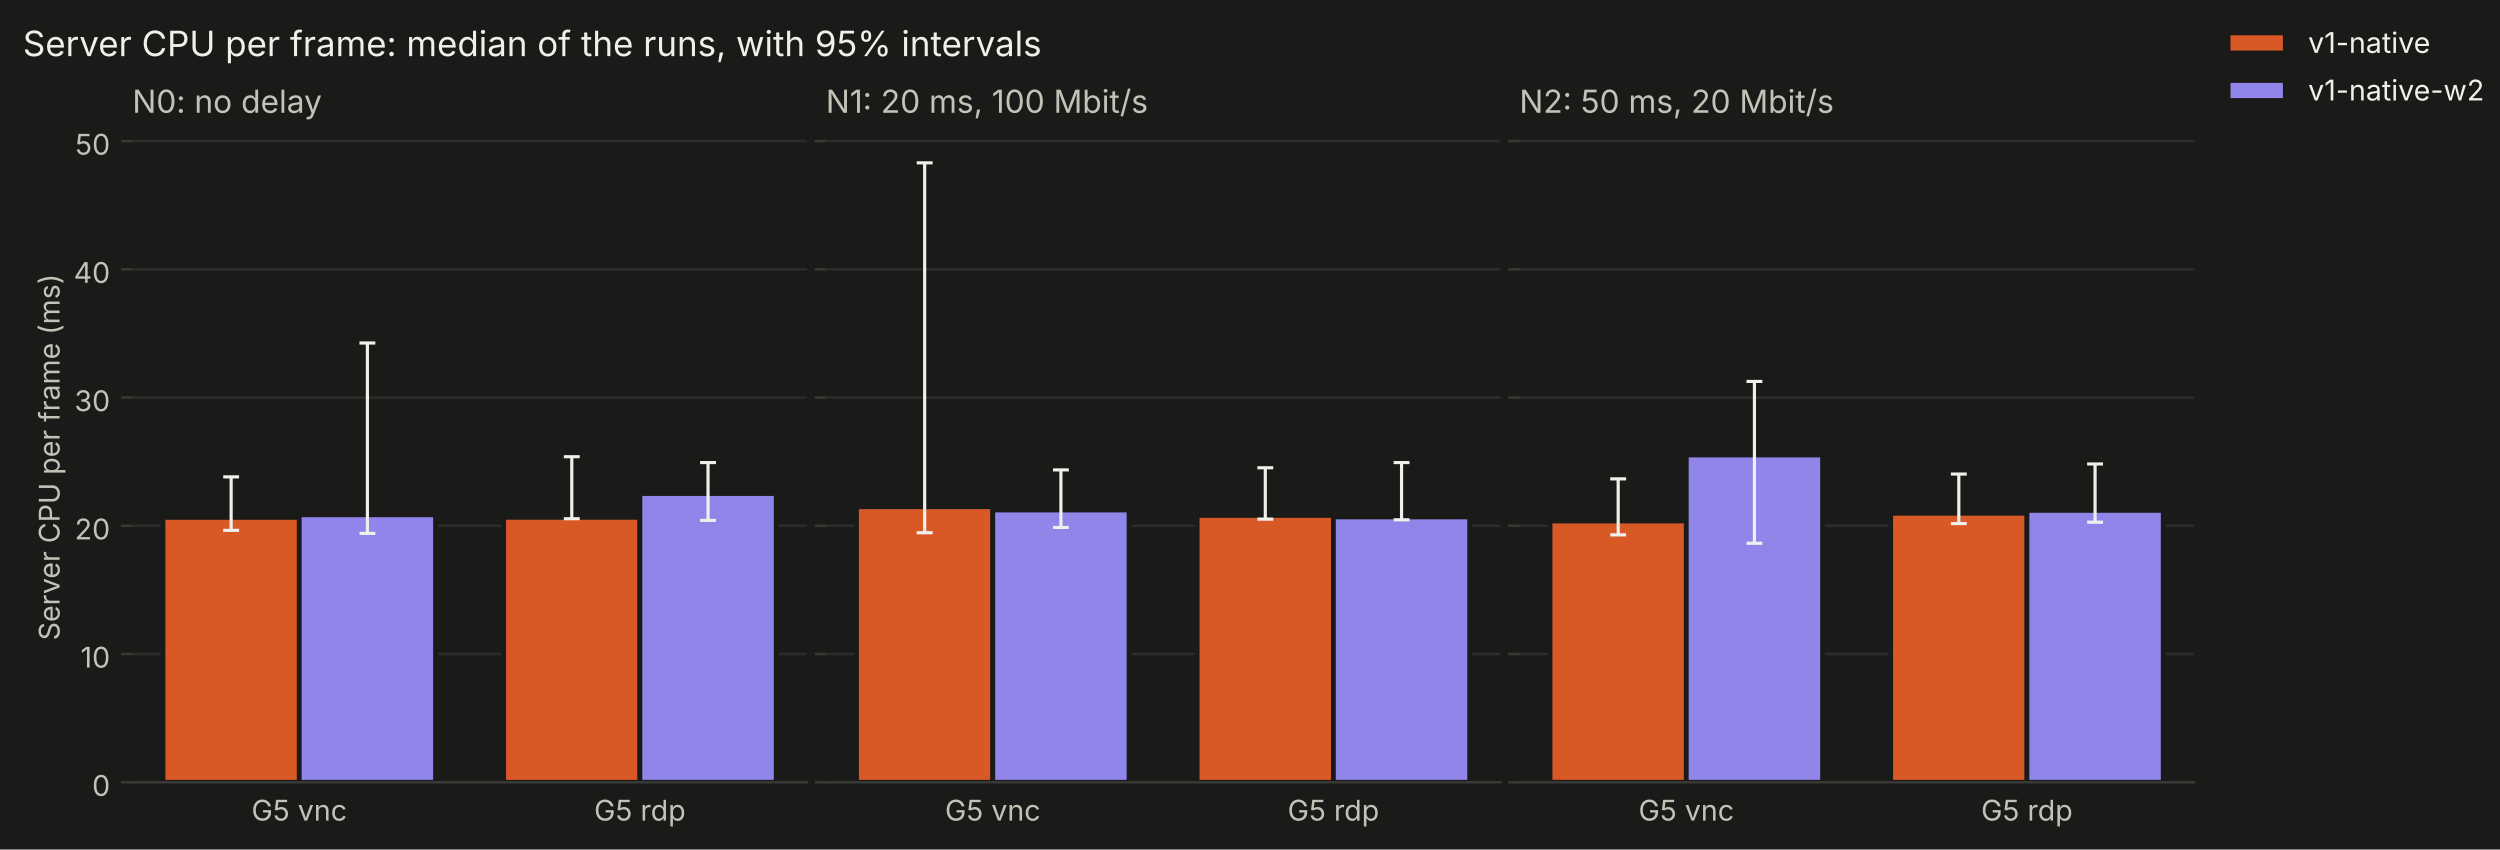
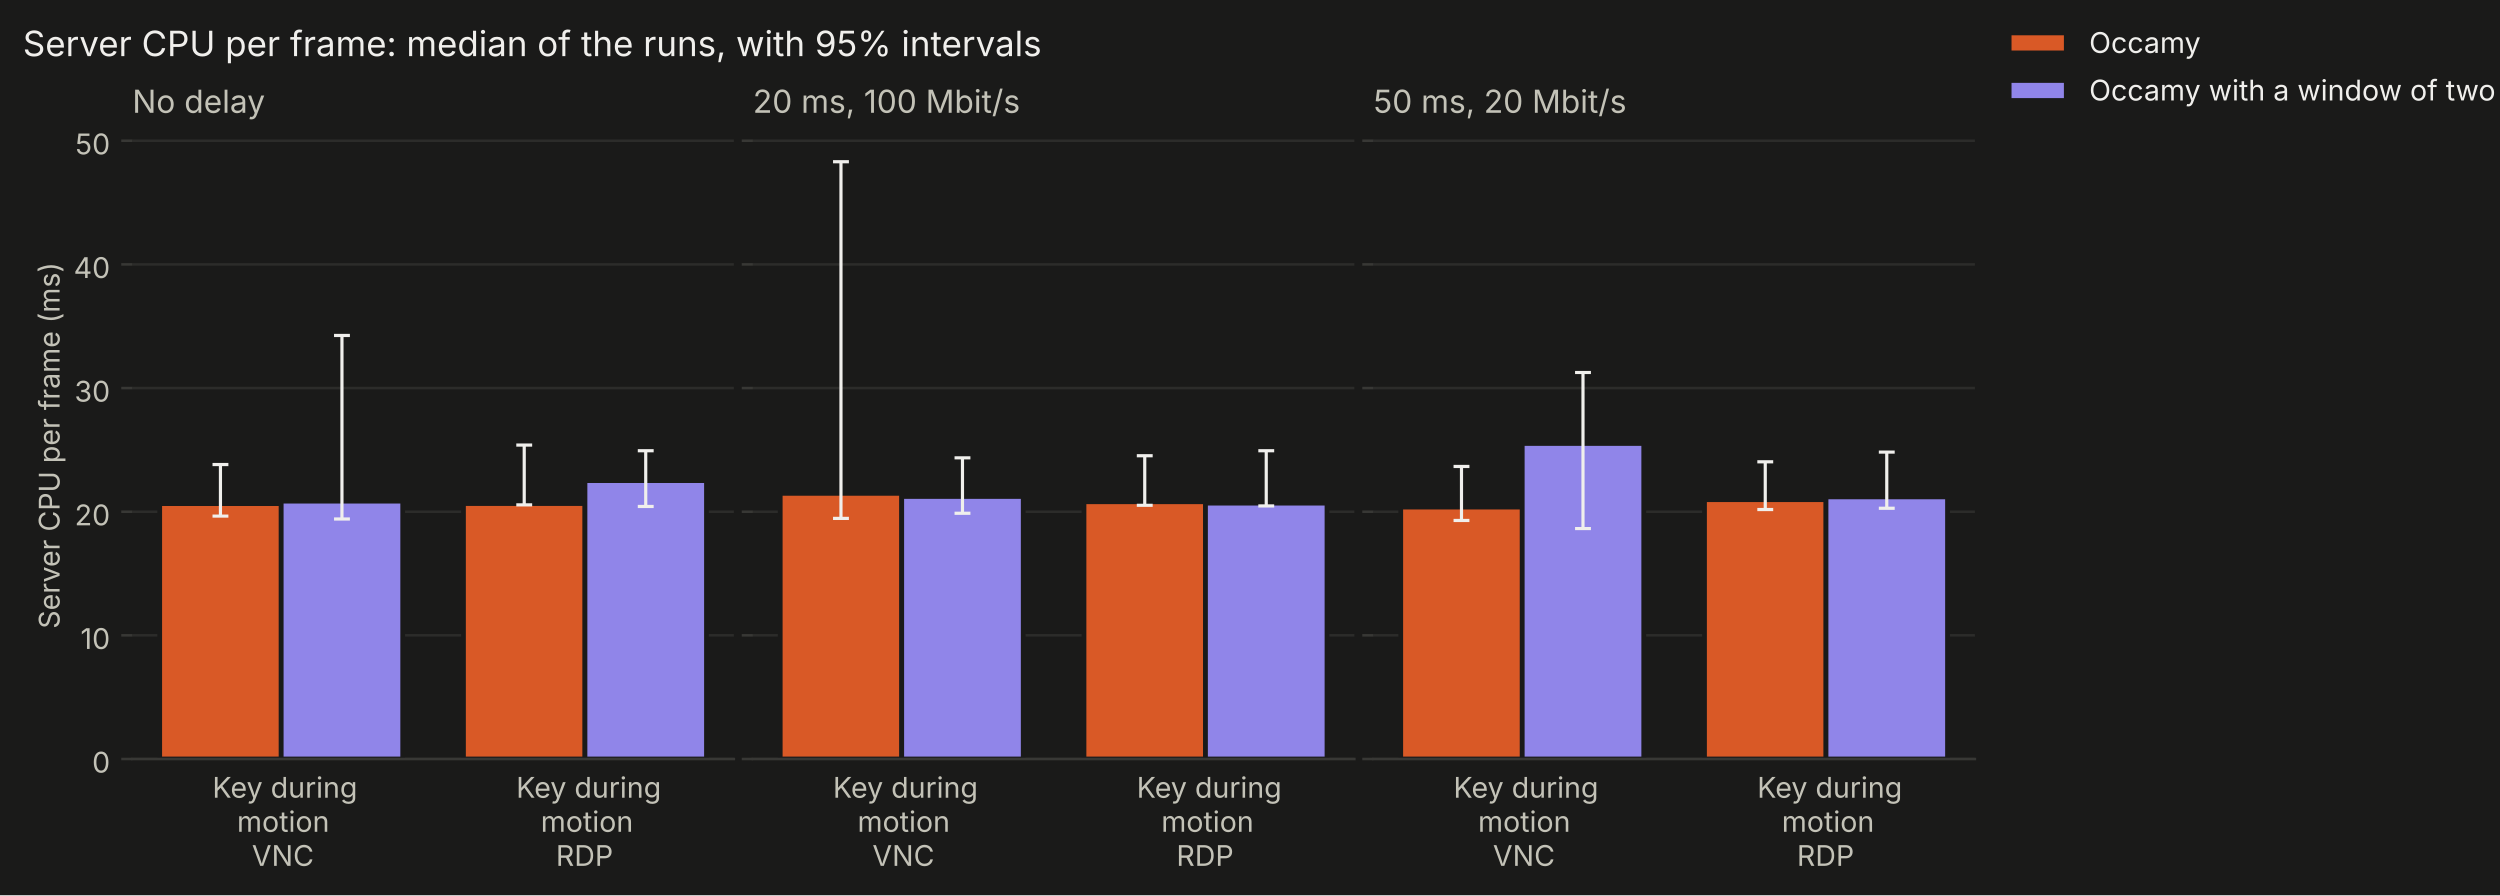
- <svg xmlns="http://www.w3.org/2000/svg" xmlns:xlink="http://www.w3.org/1999/xlink" width="787.5pt" height="267.6pt" viewBox="0 0 787.5 267.6" version="1.1">
+ <svg xmlns="http://www.w3.org/2000/svg" xmlns:xlink="http://www.w3.org/1999/xlink" width="787.5pt" height="282pt" viewBox="0 0 787.5 282" version="1.1">
  <defs>
    <style type="text/css">*{stroke-linejoin: round; stroke-linecap: butt}</style>
  </defs>
  <g id="figure_1">
    <g id="patch_1">
-       <path d="M 0 267.6  L 787.5 267.6  L 787.5 0  L 0 0  z " style="fill: #1a1a19" />
+       <path d="M 0 282  L 787.5 282  L 787.5 0  L 0 0  z " style="fill: #1a1a19" />
    </g>
    <g id="axes_1">
      <g id="patch_2">
-         <path d="M 41.692 246.415  L 254.149 246.415  L 254.149 41.535  L 41.692 41.535  z " style="fill: #1a1a19" />
+         <path d="M 41.692 239.089  L 231.155 239.089  L 231.155 41.535  L 41.692 41.535  z " style="fill: #1a1a19" />
      </g>
      <g id="matplotlib.axis_1">
        <g id="xtick_1">
          <g id="line2d_1" />
          <g id="text_1">
-             <text style="font-size: 9px; font-family: 'Inter', 'Helvetica Neue', 'Arial', 'DejaVu Sans', sans-serif; text-anchor: middle; fill: #c3c2b7" x="94.27" y="258.483" transform="rotate(-0 94.26987 258.4825)">G5 vnc</text>
+             <text style="font-size: 9px; font-family: 'Inter', 'Helvetica Neue', 'Arial', 'DejaVu Sans', sans-serif; fill: #c3c2b7" transform="translate(66.90759 251.2825)">Key during</text>
+             <text style="font-size: 9px; font-family: 'Inter', 'Helvetica Neue', 'Arial', 'DejaVu Sans', sans-serif; fill: #c3c2b7" transform="translate(74.65603 262.0195)">motion</text>
+             <text style="font-size: 9px; font-family: 'Inter', 'Helvetica Neue', 'Arial', 'DejaVu Sans', sans-serif; fill: #c3c2b7" transform="translate(79.33181 272.7565)">VNC</text>
          </g>
        </g>
        <g id="xtick_2">
          <g id="line2d_2" />
          <g id="text_2">
-             <text style="font-size: 9px; font-family: 'Inter', 'Helvetica Neue', 'Arial', 'DejaVu Sans', sans-serif; text-anchor: middle; fill: #c3c2b7" x="201.571" y="258.483" transform="rotate(-0 201.5714 258.4825)">G5 rdp</text>
+             <text style="font-size: 9px; font-family: 'Inter', 'Helvetica Neue', 'Arial', 'DejaVu Sans', sans-serif; fill: #c3c2b7" transform="translate(162.5957 251.2825)">Key during</text>
+             <text style="font-size: 9px; font-family: 'Inter', 'Helvetica Neue', 'Arial', 'DejaVu Sans', sans-serif; fill: #c3c2b7" transform="translate(170.3442 262.0195)">motion</text>
+             <text style="font-size: 9px; font-family: 'Inter', 'Helvetica Neue', 'Arial', 'DejaVu Sans', sans-serif; fill: #c3c2b7" transform="translate(175.1008 272.7565)">RDP</text>
          </g>
        </g>
      </g>
      <g id="matplotlib.axis_2">
        <g id="ytick_1">
          <g id="line2d_3">
-             <path d="M 41.692 246.415  L 254.149 246.415  " clip-path="url(#pea16a88942)" style="fill: none; stroke: #2c2c2a; stroke-width: 0.8; stroke-linecap: square" />
+             <path d="M 41.692 239.089  L 231.155 239.089  " clip-path="url(#p3a607dc92c)" style="fill: none; stroke: #2c2c2a; stroke-width: 0.8; stroke-linecap: square" />
          </g>
          <g id="line2d_4">
            <defs>
              <path id="mb82513c210" d="M 0 0  L -3.5 0  " style="stroke: #383835; stroke-width: 0.8" />
            </defs>
            <g>
-               <use xlink:href="#mb82513c210" x="41.692" y="246.415" style="fill: #383835; stroke: #383835; stroke-width: 0.8" />
+               <use xlink:href="#mb82513c210" x="41.692" y="239.089" style="fill: #383835; stroke: #383835; stroke-width: 0.8" />
            </g>
          </g>
          <g id="text_3">
-             <text style="font-size: 9px; font-family: 'Inter', 'Helvetica Neue', 'Arial', 'DejaVu Sans', sans-serif; text-anchor: end; fill: #c3c2b7" x="34.692" y="250.699" transform="rotate(-0 34.69212 250.6985)">0</text>
+             <text style="font-size: 9px; font-family: 'Inter', 'Helvetica Neue', 'Arial', 'DejaVu Sans', sans-serif; text-anchor: end; fill: #c3c2b7" x="34.692" y="243.373" transform="rotate(-0 34.69212 243.3725)">0</text>
          </g>
        </g>
        <g id="ytick_2">
          <g id="line2d_5">
-             <path d="M 41.692 206.019  L 254.149 206.019  " clip-path="url(#pea16a88942)" style="fill: none; stroke: #2c2c2a; stroke-width: 0.8; stroke-linecap: square" />
+             <path d="M 41.692 200.138  L 231.155 200.138  " clip-path="url(#p3a607dc92c)" style="fill: none; stroke: #2c2c2a; stroke-width: 0.8; stroke-linecap: square" />
          </g>
          <g id="line2d_6">
            <g>
-               <use xlink:href="#mb82513c210" x="41.692" y="206.019" style="fill: #383835; stroke: #383835; stroke-width: 0.8" />
+               <use xlink:href="#mb82513c210" x="41.692" y="200.138" style="fill: #383835; stroke: #383835; stroke-width: 0.8" />
            </g>
          </g>
          <g id="text_4">
-             <text style="font-size: 9px; font-family: 'Inter', 'Helvetica Neue', 'Arial', 'DejaVu Sans', sans-serif; text-anchor: end; fill: #c3c2b7" x="34.692" y="210.303" transform="rotate(-0 34.69212 210.3035)">10</text>
+             <text style="font-size: 9px; font-family: 'Inter', 'Helvetica Neue', 'Arial', 'DejaVu Sans', sans-serif; text-anchor: end; fill: #c3c2b7" x="34.692" y="204.422" transform="rotate(-0 34.69212 204.4219)">10</text>
          </g>
        </g>
        <g id="ytick_3">
          <g id="line2d_7">
-             <path d="M 41.692 165.624  L 254.149 165.624  " clip-path="url(#pea16a88942)" style="fill: none; stroke: #2c2c2a; stroke-width: 0.8; stroke-linecap: square" />
+             <path d="M 41.692 161.187  L 231.155 161.187  " clip-path="url(#p3a607dc92c)" style="fill: none; stroke: #2c2c2a; stroke-width: 0.8; stroke-linecap: square" />
          </g>
          <g id="line2d_8">
            <g>
-               <use xlink:href="#mb82513c210" x="41.692" y="165.624" style="fill: #383835; stroke: #383835; stroke-width: 0.8" />
+               <use xlink:href="#mb82513c210" x="41.692" y="161.187" style="fill: #383835; stroke: #383835; stroke-width: 0.8" />
            </g>
          </g>
          <g id="text_5">
-             <text style="font-size: 9px; font-family: 'Inter', 'Helvetica Neue', 'Arial', 'DejaVu Sans', sans-serif; text-anchor: end; fill: #c3c2b7" x="34.692" y="169.908" transform="rotate(-0 34.69212 169.9084)">20</text>
+             <text style="font-size: 9px; font-family: 'Inter', 'Helvetica Neue', 'Arial', 'DejaVu Sans', sans-serif; text-anchor: end; fill: #c3c2b7" x="34.692" y="165.471" transform="rotate(-0 34.69212 165.4713)">20</text>
          </g>
        </g>
        <g id="ytick_4">
          <g id="line2d_9">
-             <path d="M 41.692 125.229  L 254.149 125.229  " clip-path="url(#pea16a88942)" style="fill: none; stroke: #2c2c2a; stroke-width: 0.8; stroke-linecap: square" />
+             <path d="M 41.692 122.237  L 231.155 122.237  " clip-path="url(#p3a607dc92c)" style="fill: none; stroke: #2c2c2a; stroke-width: 0.8; stroke-linecap: square" />
          </g>
          <g id="line2d_10">
            <g>
-               <use xlink:href="#mb82513c210" x="41.692" y="125.229" style="fill: #383835; stroke: #383835; stroke-width: 0.8" />
+               <use xlink:href="#mb82513c210" x="41.692" y="122.237" style="fill: #383835; stroke: #383835; stroke-width: 0.8" />
            </g>
          </g>
          <g id="text_6">
-             <text style="font-size: 9px; font-family: 'Inter', 'Helvetica Neue', 'Arial', 'DejaVu Sans', sans-serif; text-anchor: end; fill: #c3c2b7" x="34.692" y="129.513" transform="rotate(-0 34.69212 129.5133)">30</text>
+             <text style="font-size: 9px; font-family: 'Inter', 'Helvetica Neue', 'Arial', 'DejaVu Sans', sans-serif; text-anchor: end; fill: #c3c2b7" x="34.692" y="126.521" transform="rotate(-0 34.69212 126.5206)">30</text>
          </g>
        </g>
        <g id="ytick_5">
          <g id="line2d_11">
-             <path d="M 41.692 84.834  L 254.149 84.834  " clip-path="url(#pea16a88942)" style="fill: none; stroke: #2c2c2a; stroke-width: 0.8; stroke-linecap: square" />
+             <path d="M 41.692 83.286  L 231.155 83.286  " clip-path="url(#p3a607dc92c)" style="fill: none; stroke: #2c2c2a; stroke-width: 0.8; stroke-linecap: square" />
          </g>
          <g id="line2d_12">
            <g>
-               <use xlink:href="#mb82513c210" x="41.692" y="84.834" style="fill: #383835; stroke: #383835; stroke-width: 0.8" />
+               <use xlink:href="#mb82513c210" x="41.692" y="83.286" style="fill: #383835; stroke: #383835; stroke-width: 0.8" />
            </g>
          </g>
          <g id="text_7">
-             <text style="font-size: 9px; font-family: 'Inter', 'Helvetica Neue', 'Arial', 'DejaVu Sans', sans-serif; text-anchor: end; fill: #c3c2b7" x="34.692" y="89.118" transform="rotate(-0 34.69212 89.11826)">40</text>
+             <text style="font-size: 9px; font-family: 'Inter', 'Helvetica Neue', 'Arial', 'DejaVu Sans', sans-serif; text-anchor: end; fill: #c3c2b7" x="34.692" y="87.57" transform="rotate(-0 34.69212 87.57)">40</text>
          </g>
        </g>
        <g id="ytick_6">
          <g id="line2d_13">
-             <path d="M 41.692 44.439  L 254.149 44.439  " clip-path="url(#pea16a88942)" style="fill: none; stroke: #2c2c2a; stroke-width: 0.8; stroke-linecap: square" />
+             <path d="M 41.692 44.335  L 231.155 44.335  " clip-path="url(#p3a607dc92c)" style="fill: none; stroke: #2c2c2a; stroke-width: 0.8; stroke-linecap: square" />
          </g>
          <g id="line2d_14">
            <g>
-               <use xlink:href="#mb82513c210" x="41.692" y="44.439" style="fill: #383835; stroke: #383835; stroke-width: 0.8" />
+               <use xlink:href="#mb82513c210" x="41.692" y="44.335" style="fill: #383835; stroke: #383835; stroke-width: 0.8" />
            </g>
          </g>
          <g id="text_8">
-             <text style="font-size: 9px; font-family: 'Inter', 'Helvetica Neue', 'Arial', 'DejaVu Sans', sans-serif; text-anchor: end; fill: #c3c2b7" x="34.692" y="48.723" transform="rotate(-0 34.69212 48.7232)">50</text>
+             <text style="font-size: 9px; font-family: 'Inter', 'Helvetica Neue', 'Arial', 'DejaVu Sans', sans-serif; text-anchor: end; fill: #c3c2b7" x="34.692" y="48.619" transform="rotate(-0 34.69212 48.61937)">50</text>
          </g>
        </g>
        <g id="text_9">
-           <text style="font-size: 9px; font-family: 'Inter', 'Helvetica Neue', 'Arial', 'DejaVu Sans', sans-serif; text-anchor: middle; fill: #c3c2b7" x="18.768" y="143.975" transform="rotate(-90 18.76824 143.975)">Server CPU per frame (ms)</text>
+           <text style="font-size: 9px; font-family: 'Inter', 'Helvetica Neue', 'Arial', 'DejaVu Sans', sans-serif; text-anchor: middle; fill: #c3c2b7" x="18.768" y="140.312" transform="rotate(-90 18.76824 140.312)">Server CPU per frame (ms)</text>
        </g>
      </g>
      <g id="patch_3">
-         <path d="M 51.349 246.415  L 94.27 246.415  L 94.27 162.992  L 51.349 162.992  z " clip-path="url(#pea16a88942)" style="fill: #d95926; stroke: #1a1a19; stroke-width: 1.5; stroke-linejoin: miter" />
+         <path d="M 50.304 239.089  L 88.579 239.089  L 88.579 158.649  L 50.304 158.649  z " clip-path="url(#p3a607dc92c)" style="fill: #d95926; stroke: #1a1a19; stroke-width: 1.5; stroke-linejoin: miter" />
      </g>
      <g id="patch_4">
-         <path d="M 158.651 246.415  L 201.571 246.415  L 201.571 162.961  L 158.651 162.961  z " clip-path="url(#pea16a88942)" style="fill: #d95926; stroke: #1a1a19; stroke-width: 1.5; stroke-linejoin: miter" />
+         <path d="M 145.992 239.089  L 184.267 239.089  L 184.267 158.619  L 145.992 158.619  z " clip-path="url(#p3a607dc92c)" style="fill: #d95926; stroke: #1a1a19; stroke-width: 1.5; stroke-linejoin: miter" />
      </g>
      <g id="patch_5">
-         <path d="M 94.27 246.415  L 137.19 246.415  L 137.19 162.17  L 94.27 162.17  z " clip-path="url(#pea16a88942)" style="fill: #9085e9; stroke: #1a1a19; stroke-width: 1.5; stroke-linejoin: miter" />
+         <path d="M 88.579 239.089  L 126.855 239.089  L 126.855 157.857  L 88.579 157.857  z " clip-path="url(#p3a607dc92c)" style="fill: #9085e9; stroke: #1a1a19; stroke-width: 1.5; stroke-linejoin: miter" />
      </g>
      <g id="patch_6">
-         <path d="M 201.571 246.415  L 244.492 246.415  L 244.492 155.463  L 201.571 155.463  z " clip-path="url(#pea16a88942)" style="fill: #9085e9; stroke: #1a1a19; stroke-width: 1.5; stroke-linejoin: miter" />
+         <path d="M 184.267 239.089  L 222.543 239.089  L 222.543 151.39  L 184.267 151.39  z " clip-path="url(#p3a607dc92c)" style="fill: #9085e9; stroke: #1a1a19; stroke-width: 1.5; stroke-linejoin: miter" />
      </g>
      <g id="LineCollection_1">
-         <path d="M 72.81 167.064  L 72.81 150.211  " clip-path="url(#pea16a88942)" style="fill: none; stroke: #f0efec" />
-         <path d="M 180.111 163.389  L 180.111 143.859  " clip-path="url(#pea16a88942)" style="fill: none; stroke: #f0efec" />
+         <path d="M 69.442 162.575  L 69.442 146.325  " clip-path="url(#p3a607dc92c)" style="fill: none; stroke: #f0efec" />
+         <path d="M 165.13 159.032  L 165.13 140.2  " clip-path="url(#p3a607dc92c)" style="fill: none; stroke: #f0efec" />
      </g>
      <g id="line2d_15">
        <defs>
          <path id="mac22d4be6f" d="M 2.5 0  L -2.5 -0  " style="stroke: #f0efec" />
        </defs>
-         <g clip-path="url(#pea16a88942)">
-           <use xlink:href="#mac22d4be6f" x="72.81" y="167.064" style="fill: #1f77b4; stroke: #f0efec" />
-           <use xlink:href="#mac22d4be6f" x="180.111" y="163.389" style="fill: #1f77b4; stroke: #f0efec" />
+         <g clip-path="url(#p3a607dc92c)">
+           <use xlink:href="#mac22d4be6f" x="69.442" y="162.575" style="fill: #1f77b4; stroke: #f0efec" />
+           <use xlink:href="#mac22d4be6f" x="165.13" y="159.032" style="fill: #1f77b4; stroke: #f0efec" />
        </g>
      </g>
      <g id="line2d_16">
-         <g clip-path="url(#pea16a88942)">
-           <use xlink:href="#mac22d4be6f" x="72.81" y="150.211" style="fill: #1f77b4; stroke: #f0efec" />
-           <use xlink:href="#mac22d4be6f" x="180.111" y="143.859" style="fill: #1f77b4; stroke: #f0efec" />
+         <g clip-path="url(#p3a607dc92c)">
+           <use xlink:href="#mac22d4be6f" x="69.442" y="146.325" style="fill: #1f77b4; stroke: #f0efec" />
+           <use xlink:href="#mac22d4be6f" x="165.13" y="140.2" style="fill: #1f77b4; stroke: #f0efec" />
        </g>
      </g>
      <g id="LineCollection_2">
-         <path d="M 115.73 168.01  L 115.73 108.047  " clip-path="url(#pea16a88942)" style="fill: none; stroke: #f0efec" />
-         <path d="M 223.032 163.913  L 223.032 145.708  " clip-path="url(#pea16a88942)" style="fill: none; stroke: #f0efec" />
+         <path d="M 107.717 163.487  L 107.717 105.668  " clip-path="url(#p3a607dc92c)" style="fill: none; stroke: #f0efec" />
+         <path d="M 203.405 159.537  L 203.405 141.983  " clip-path="url(#p3a607dc92c)" style="fill: none; stroke: #f0efec" />
      </g>
      <g id="line2d_17">
-         <g clip-path="url(#pea16a88942)">
-           <use xlink:href="#mac22d4be6f" x="115.73" y="168.01" style="fill: #1f77b4; stroke: #f0efec" />
-           <use xlink:href="#mac22d4be6f" x="223.032" y="163.913" style="fill: #1f77b4; stroke: #f0efec" />
+         <g clip-path="url(#p3a607dc92c)">
+           <use xlink:href="#mac22d4be6f" x="107.717" y="163.487" style="fill: #1f77b4; stroke: #f0efec" />
+           <use xlink:href="#mac22d4be6f" x="203.405" y="159.537" style="fill: #1f77b4; stroke: #f0efec" />
        </g>
      </g>
      <g id="line2d_18">
-         <g clip-path="url(#pea16a88942)">
-           <use xlink:href="#mac22d4be6f" x="115.73" y="108.047" style="fill: #1f77b4; stroke: #f0efec" />
-           <use xlink:href="#mac22d4be6f" x="223.032" y="145.708" style="fill: #1f77b4; stroke: #f0efec" />
+         <g clip-path="url(#p3a607dc92c)">
+           <use xlink:href="#mac22d4be6f" x="107.717" y="105.668" style="fill: #1f77b4; stroke: #f0efec" />
+           <use xlink:href="#mac22d4be6f" x="203.405" y="141.983" style="fill: #1f77b4; stroke: #f0efec" />
        </g>
      </g>
      <g id="patch_7">
-         <path d="M 41.692 246.415  L 254.149 246.415  " style="fill: none; stroke: #383835; stroke-width: 0.8; stroke-linejoin: miter; stroke-linecap: square" />
+         <path d="M 41.692 239.089  L 231.155 239.089  " style="fill: none; stroke: #383835; stroke-width: 0.8; stroke-linejoin: miter; stroke-linecap: square" />
      </g>
      <g id="text_10">
-         <text style="font-size: 10px; font-family: 'Inter', 'Helvetica Neue', 'Arial', 'DejaVu Sans', sans-serif; text-anchor: start; fill: #c3c2b7" x="41.692" y="35.535" transform="rotate(-0 41.69212 35.53548)">N0: no delay</text>
+         <text style="font-size: 10px; font-family: 'Inter', 'Helvetica Neue', 'Arial', 'DejaVu Sans', sans-serif; text-anchor: start; fill: #c3c2b7" x="41.692" y="35.535" transform="rotate(-0 41.69212 35.53548)">No delay</text>
      </g>
    </g>
    <g id="axes_2">
      <g id="patch_8">
-         <path d="M 260.15 246.415  L 472.607 246.415  L 472.607 41.535  L 260.15 41.535  z " style="fill: #1a1a19" />
+         <path d="M 237.155 239.089  L 426.618 239.089  L 426.618 41.535  L 237.155 41.535  z " style="fill: #1a1a19" />
      </g>
      <g id="matplotlib.axis_3">
        <g id="xtick_3">
          <g id="line2d_19" />
          <g id="text_11">
-             <text style="font-size: 9px; font-family: 'Inter', 'Helvetica Neue', 'Arial', 'DejaVu Sans', sans-serif; text-anchor: middle; fill: #c3c2b7" x="312.727" y="258.483" transform="rotate(-0 312.7274 258.4825)">G5 vnc</text>
+             <text style="font-size: 9px; font-family: 'Inter', 'Helvetica Neue', 'Arial', 'DejaVu Sans', sans-serif; fill: #c3c2b7" transform="translate(262.3706 251.2825)">Key during</text>
+             <text style="font-size: 9px; font-family: 'Inter', 'Helvetica Neue', 'Arial', 'DejaVu Sans', sans-serif; fill: #c3c2b7" transform="translate(270.119 262.0195)">motion</text>
+             <text style="font-size: 9px; font-family: 'Inter', 'Helvetica Neue', 'Arial', 'DejaVu Sans', sans-serif; fill: #c3c2b7" transform="translate(274.7948 272.7565)">VNC</text>
          </g>
        </g>
        <g id="xtick_4">
          <g id="line2d_20" />
          <g id="text_12">
-             <text style="font-size: 9px; font-family: 'Inter', 'Helvetica Neue', 'Arial', 'DejaVu Sans', sans-serif; text-anchor: middle; fill: #c3c2b7" x="420.029" y="258.483" transform="rotate(-0 420.029 258.4825)">G5 rdp</text>
+             <text style="font-size: 9px; font-family: 'Inter', 'Helvetica Neue', 'Arial', 'DejaVu Sans', sans-serif; fill: #c3c2b7" transform="translate(358.0588 251.2825)">Key during</text>
+             <text style="font-size: 9px; font-family: 'Inter', 'Helvetica Neue', 'Arial', 'DejaVu Sans', sans-serif; fill: #c3c2b7" transform="translate(365.8072 262.0195)">motion</text>
+             <text style="font-size: 9px; font-family: 'Inter', 'Helvetica Neue', 'Arial', 'DejaVu Sans', sans-serif; fill: #c3c2b7" transform="translate(370.5638 272.7565)">RDP</text>
          </g>
        </g>
      </g>
      <g id="matplotlib.axis_4">
        <g id="ytick_7">
          <g id="line2d_21">
-             <path d="M 260.15 246.415  L 472.607 246.415  " clip-path="url(#p9dbb60d034)" style="fill: none; stroke: #2c2c2a; stroke-width: 0.8; stroke-linecap: square" />
+             <path d="M 237.155 239.089  L 426.618 239.089  " clip-path="url(#p18d3eb648a)" style="fill: none; stroke: #2c2c2a; stroke-width: 0.8; stroke-linecap: square" />
          </g>
          <g id="line2d_22">
            <g>
-               <use xlink:href="#mb82513c210" x="260.15" y="246.415" style="fill: #383835; stroke: #383835; stroke-width: 0.8" />
+               <use xlink:href="#mb82513c210" x="237.155" y="239.089" style="fill: #383835; stroke: #383835; stroke-width: 0.8" />
            </g>
          </g>
        </g>
        <g id="ytick_8">
          <g id="line2d_23">
-             <path d="M 260.15 206.019  L 472.607 206.019  " clip-path="url(#p9dbb60d034)" style="fill: none; stroke: #2c2c2a; stroke-width: 0.8; stroke-linecap: square" />
+             <path d="M 237.155 200.138  L 426.618 200.138  " clip-path="url(#p18d3eb648a)" style="fill: none; stroke: #2c2c2a; stroke-width: 0.8; stroke-linecap: square" />
          </g>
          <g id="line2d_24">
            <g>
-               <use xlink:href="#mb82513c210" x="260.15" y="206.019" style="fill: #383835; stroke: #383835; stroke-width: 0.8" />
+               <use xlink:href="#mb82513c210" x="237.155" y="200.138" style="fill: #383835; stroke: #383835; stroke-width: 0.8" />
            </g>
          </g>
        </g>
        <g id="ytick_9">
          <g id="line2d_25">
-             <path d="M 260.15 165.624  L 472.607 165.624  " clip-path="url(#p9dbb60d034)" style="fill: none; stroke: #2c2c2a; stroke-width: 0.8; stroke-linecap: square" />
+             <path d="M 237.155 161.187  L 426.618 161.187  " clip-path="url(#p18d3eb648a)" style="fill: none; stroke: #2c2c2a; stroke-width: 0.8; stroke-linecap: square" />
          </g>
          <g id="line2d_26">
            <g>
-               <use xlink:href="#mb82513c210" x="260.15" y="165.624" style="fill: #383835; stroke: #383835; stroke-width: 0.8" />
+               <use xlink:href="#mb82513c210" x="237.155" y="161.187" style="fill: #383835; stroke: #383835; stroke-width: 0.8" />
            </g>
          </g>
        </g>
        <g id="ytick_10">
          <g id="line2d_27">
-             <path d="M 260.15 125.229  L 472.607 125.229  " clip-path="url(#p9dbb60d034)" style="fill: none; stroke: #2c2c2a; stroke-width: 0.8; stroke-linecap: square" />
+             <path d="M 237.155 122.237  L 426.618 122.237  " clip-path="url(#p18d3eb648a)" style="fill: none; stroke: #2c2c2a; stroke-width: 0.8; stroke-linecap: square" />
          </g>
          <g id="line2d_28">
            <g>
-               <use xlink:href="#mb82513c210" x="260.15" y="125.229" style="fill: #383835; stroke: #383835; stroke-width: 0.8" />
+               <use xlink:href="#mb82513c210" x="237.155" y="122.237" style="fill: #383835; stroke: #383835; stroke-width: 0.8" />
            </g>
          </g>
        </g>
        <g id="ytick_11">
          <g id="line2d_29">
-             <path d="M 260.15 84.834  L 472.607 84.834  " clip-path="url(#p9dbb60d034)" style="fill: none; stroke: #2c2c2a; stroke-width: 0.8; stroke-linecap: square" />
+             <path d="M 237.155 83.286  L 426.618 83.286  " clip-path="url(#p18d3eb648a)" style="fill: none; stroke: #2c2c2a; stroke-width: 0.8; stroke-linecap: square" />
          </g>
          <g id="line2d_30">
            <g>
-               <use xlink:href="#mb82513c210" x="260.15" y="84.834" style="fill: #383835; stroke: #383835; stroke-width: 0.8" />
+               <use xlink:href="#mb82513c210" x="237.155" y="83.286" style="fill: #383835; stroke: #383835; stroke-width: 0.8" />
            </g>
          </g>
        </g>
        <g id="ytick_12">
          <g id="line2d_31">
-             <path d="M 260.15 44.439  L 472.607 44.439  " clip-path="url(#p9dbb60d034)" style="fill: none; stroke: #2c2c2a; stroke-width: 0.8; stroke-linecap: square" />
+             <path d="M 237.155 44.335  L 426.618 44.335  " clip-path="url(#p18d3eb648a)" style="fill: none; stroke: #2c2c2a; stroke-width: 0.8; stroke-linecap: square" />
          </g>
          <g id="line2d_32">
            <g>
-               <use xlink:href="#mb82513c210" x="260.15" y="44.439" style="fill: #383835; stroke: #383835; stroke-width: 0.8" />
+               <use xlink:href="#mb82513c210" x="237.155" y="44.335" style="fill: #383835; stroke: #383835; stroke-width: 0.8" />
            </g>
          </g>
        </g>
      </g>
      <g id="patch_9">
-         <path d="M 269.807 246.415  L 312.727 246.415  L 312.727 159.622  L 269.807 159.622  z " clip-path="url(#p9dbb60d034)" style="fill: #d95926; stroke: #1a1a19; stroke-width: 1.5; stroke-linejoin: miter" />
+         <path d="M 245.767 239.089  L 284.042 239.089  L 284.042 155.399  L 245.767 155.399  z " clip-path="url(#p18d3eb648a)" style="fill: #d95926; stroke: #1a1a19; stroke-width: 1.5; stroke-linejoin: miter" />
      </g>
      <g id="patch_10">
-         <path d="M 377.108 246.415  L 420.029 246.415  L 420.029 162.376  L 377.108 162.376  z " clip-path="url(#p9dbb60d034)" style="fill: #d95926; stroke: #1a1a19; stroke-width: 1.5; stroke-linejoin: miter" />
+         <path d="M 341.455 239.089  L 379.73 239.089  L 379.73 158.055  L 341.455 158.055  z " clip-path="url(#p18d3eb648a)" style="fill: #d95926; stroke: #1a1a19; stroke-width: 1.5; stroke-linejoin: miter" />
      </g>
      <g id="patch_11">
-         <path d="M 312.727 246.415  L 355.648 246.415  L 355.648 160.653  L 312.727 160.653  z " clip-path="url(#p9dbb60d034)" style="fill: #9085e9; stroke: #1a1a19; stroke-width: 1.5; stroke-linejoin: miter" />
+         <path d="M 284.042 239.089  L 322.318 239.089  L 322.318 156.394  L 284.042 156.394  z " clip-path="url(#p18d3eb648a)" style="fill: #9085e9; stroke: #1a1a19; stroke-width: 1.5; stroke-linejoin: miter" />
      </g>
      <g id="patch_12">
-         <path d="M 420.029 246.415  L 462.95 246.415  L 462.95 162.839  L 420.029 162.839  z " clip-path="url(#p9dbb60d034)" style="fill: #9085e9; stroke: #1a1a19; stroke-width: 1.5; stroke-linejoin: miter" />
+         <path d="M 379.73 239.089  L 418.006 239.089  L 418.006 158.502  L 379.73 158.502  z " clip-path="url(#p18d3eb648a)" style="fill: #9085e9; stroke: #1a1a19; stroke-width: 1.5; stroke-linejoin: miter" />
      </g>
      <g id="LineCollection_3">
-         <path d="M 291.267 167.813  L 291.267 51.292  " clip-path="url(#p9dbb60d034)" style="fill: none; stroke: #f0efec" />
-         <path d="M 398.569 163.528  L 398.569 147.343  " clip-path="url(#p9dbb60d034)" style="fill: none; stroke: #f0efec" />
+         <path d="M 264.905 163.298  L 264.905 50.943  " clip-path="url(#p18d3eb648a)" style="fill: none; stroke: #f0efec" />
+         <path d="M 360.593 159.166  L 360.593 143.56  " clip-path="url(#p18d3eb648a)" style="fill: none; stroke: #f0efec" />
      </g>
      <g id="line2d_33">
-         <g clip-path="url(#p9dbb60d034)">
-           <use xlink:href="#mac22d4be6f" x="291.267" y="167.813" style="fill: #1f77b4; stroke: #f0efec" />
-           <use xlink:href="#mac22d4be6f" x="398.569" y="163.528" style="fill: #1f77b4; stroke: #f0efec" />
+         <g clip-path="url(#p18d3eb648a)">
+           <use xlink:href="#mac22d4be6f" x="264.905" y="163.298" style="fill: #1f77b4; stroke: #f0efec" />
+           <use xlink:href="#mac22d4be6f" x="360.593" y="159.166" style="fill: #1f77b4; stroke: #f0efec" />
        </g>
      </g>
      <g id="line2d_34">
-         <g clip-path="url(#p9dbb60d034)">
-           <use xlink:href="#mac22d4be6f" x="291.267" y="51.292" style="fill: #1f77b4; stroke: #f0efec" />
-           <use xlink:href="#mac22d4be6f" x="398.569" y="147.343" style="fill: #1f77b4; stroke: #f0efec" />
+         <g clip-path="url(#p18d3eb648a)">
+           <use xlink:href="#mac22d4be6f" x="264.905" y="50.943" style="fill: #1f77b4; stroke: #f0efec" />
+           <use xlink:href="#mac22d4be6f" x="360.593" y="143.56" style="fill: #1f77b4; stroke: #f0efec" />
        </g>
      </g>
      <g id="LineCollection_4">
-         <path d="M 334.188 166.14  L 334.188 148.022  " clip-path="url(#p9dbb60d034)" style="fill: none; stroke: #f0efec" />
-         <path d="M 441.489 163.735  L 441.489 145.705  " clip-path="url(#p9dbb60d034)" style="fill: none; stroke: #f0efec" />
+         <path d="M 303.18 161.685  L 303.18 144.214  " clip-path="url(#p18d3eb648a)" style="fill: none; stroke: #f0efec" />
+         <path d="M 398.868 159.365  L 398.868 141.98  " clip-path="url(#p18d3eb648a)" style="fill: none; stroke: #f0efec" />
      </g>
      <g id="line2d_35">
-         <g clip-path="url(#p9dbb60d034)">
-           <use xlink:href="#mac22d4be6f" x="334.188" y="166.14" style="fill: #1f77b4; stroke: #f0efec" />
-           <use xlink:href="#mac22d4be6f" x="441.489" y="163.735" style="fill: #1f77b4; stroke: #f0efec" />
+         <g clip-path="url(#p18d3eb648a)">
+           <use xlink:href="#mac22d4be6f" x="303.18" y="161.685" style="fill: #1f77b4; stroke: #f0efec" />
+           <use xlink:href="#mac22d4be6f" x="398.868" y="159.365" style="fill: #1f77b4; stroke: #f0efec" />
        </g>
      </g>
      <g id="line2d_36">
-         <g clip-path="url(#p9dbb60d034)">
-           <use xlink:href="#mac22d4be6f" x="334.188" y="148.022" style="fill: #1f77b4; stroke: #f0efec" />
-           <use xlink:href="#mac22d4be6f" x="441.489" y="145.705" style="fill: #1f77b4; stroke: #f0efec" />
+         <g clip-path="url(#p18d3eb648a)">
+           <use xlink:href="#mac22d4be6f" x="303.18" y="144.214" style="fill: #1f77b4; stroke: #f0efec" />
+           <use xlink:href="#mac22d4be6f" x="398.868" y="141.98" style="fill: #1f77b4; stroke: #f0efec" />
        </g>
      </g>
      <g id="patch_13">
-         <path d="M 260.15 246.415  L 472.607 246.415  " style="fill: none; stroke: #383835; stroke-width: 0.8; stroke-linejoin: miter; stroke-linecap: square" />
+         <path d="M 237.155 239.089  L 426.618 239.089  " style="fill: none; stroke: #383835; stroke-width: 0.8; stroke-linejoin: miter; stroke-linecap: square" />
      </g>
      <g id="text_13">
-         <text style="font-size: 10px; font-family: 'Inter', 'Helvetica Neue', 'Arial', 'DejaVu Sans', sans-serif; text-anchor: start; fill: #c3c2b7" x="260.15" y="35.535" transform="rotate(-0 260.1497 35.53548)">N1: 20 ms, 100 Mbit/s</text>
+         <text style="font-size: 10px; font-family: 'Inter', 'Helvetica Neue', 'Arial', 'DejaVu Sans', sans-serif; text-anchor: start; fill: #c3c2b7" x="237.155" y="35.535" transform="rotate(-0 237.1551 35.53548)">20 ms, 100 Mbit/s</text>
      </g>
    </g>
    <g id="axes_3">
      <g id="patch_14">
-         <path d="M 478.607 246.415  L 691.064 246.415  L 691.064 41.535  L 478.607 41.535  z " style="fill: #1a1a19" />
+         <path d="M 432.618 239.089  L 622.081 239.089  L 622.081 41.535  L 432.618 41.535  z " style="fill: #1a1a19" />
      </g>
      <g id="matplotlib.axis_5">
        <g id="xtick_5">
          <g id="line2d_37" />
          <g id="text_14">
-             <text style="font-size: 9px; font-family: 'Inter', 'Helvetica Neue', 'Arial', 'DejaVu Sans', sans-serif; text-anchor: middle; fill: #c3c2b7" x="531.185" y="258.483" transform="rotate(-0 531.185 258.4825)">G5 vnc</text>
+             <text style="font-size: 9px; font-family: 'Inter', 'Helvetica Neue', 'Arial', 'DejaVu Sans', sans-serif; fill: #c3c2b7" transform="translate(457.8336 251.2825)">Key during</text>
+             <text style="font-size: 9px; font-family: 'Inter', 'Helvetica Neue', 'Arial', 'DejaVu Sans', sans-serif; fill: #c3c2b7" transform="translate(465.5821 262.0195)">motion</text>
+             <text style="font-size: 9px; font-family: 'Inter', 'Helvetica Neue', 'Arial', 'DejaVu Sans', sans-serif; fill: #c3c2b7" transform="translate(470.2578 272.7565)">VNC</text>
          </g>
        </g>
        <g id="xtick_6">
          <g id="line2d_38" />
          <g id="text_15">
-             <text style="font-size: 9px; font-family: 'Inter', 'Helvetica Neue', 'Arial', 'DejaVu Sans', sans-serif; text-anchor: middle; fill: #c3c2b7" x="638.487" y="258.483" transform="rotate(-0 638.4865 258.4825)">G5 rdp</text>
+             <text style="font-size: 9px; font-family: 'Inter', 'Helvetica Neue', 'Arial', 'DejaVu Sans', sans-serif; fill: #c3c2b7" transform="translate(553.5218 251.2825)">Key during</text>
+             <text style="font-size: 9px; font-family: 'Inter', 'Helvetica Neue', 'Arial', 'DejaVu Sans', sans-serif; fill: #c3c2b7" transform="translate(561.2702 262.0195)">motion</text>
+             <text style="font-size: 9px; font-family: 'Inter', 'Helvetica Neue', 'Arial', 'DejaVu Sans', sans-serif; fill: #c3c2b7" transform="translate(566.0269 272.7565)">RDP</text>
          </g>
        </g>
      </g>
      <g id="matplotlib.axis_6">
        <g id="ytick_13">
          <g id="line2d_39">
-             <path d="M 478.607 246.415  L 691.064 246.415  " clip-path="url(#p996bf1b0be)" style="fill: none; stroke: #2c2c2a; stroke-width: 0.8; stroke-linecap: square" />
+             <path d="M 432.618 239.089  L 622.081 239.089  " clip-path="url(#pdac9677e3c)" style="fill: none; stroke: #2c2c2a; stroke-width: 0.8; stroke-linecap: square" />
          </g>
          <g id="line2d_40">
            <g>
-               <use xlink:href="#mb82513c210" x="478.607" y="246.415" style="fill: #383835; stroke: #383835; stroke-width: 0.8" />
+               <use xlink:href="#mb82513c210" x="432.618" y="239.089" style="fill: #383835; stroke: #383835; stroke-width: 0.8" />
            </g>
          </g>
        </g>
        <g id="ytick_14">
          <g id="line2d_41">
-             <path d="M 478.607 206.019  L 691.064 206.019  " clip-path="url(#p996bf1b0be)" style="fill: none; stroke: #2c2c2a; stroke-width: 0.8; stroke-linecap: square" />
+             <path d="M 432.618 200.138  L 622.081 200.138  " clip-path="url(#pdac9677e3c)" style="fill: none; stroke: #2c2c2a; stroke-width: 0.8; stroke-linecap: square" />
          </g>
          <g id="line2d_42">
            <g>
-               <use xlink:href="#mb82513c210" x="478.607" y="206.019" style="fill: #383835; stroke: #383835; stroke-width: 0.8" />
+               <use xlink:href="#mb82513c210" x="432.618" y="200.138" style="fill: #383835; stroke: #383835; stroke-width: 0.8" />
            </g>
          </g>
        </g>
        <g id="ytick_15">
          <g id="line2d_43">
-             <path d="M 478.607 165.624  L 691.064 165.624  " clip-path="url(#p996bf1b0be)" style="fill: none; stroke: #2c2c2a; stroke-width: 0.8; stroke-linecap: square" />
+             <path d="M 432.618 161.187  L 622.081 161.187  " clip-path="url(#pdac9677e3c)" style="fill: none; stroke: #2c2c2a; stroke-width: 0.8; stroke-linecap: square" />
          </g>
          <g id="line2d_44">
            <g>
-               <use xlink:href="#mb82513c210" x="478.607" y="165.624" style="fill: #383835; stroke: #383835; stroke-width: 0.8" />
+               <use xlink:href="#mb82513c210" x="432.618" y="161.187" style="fill: #383835; stroke: #383835; stroke-width: 0.8" />
            </g>
          </g>
        </g>
        <g id="ytick_16">
          <g id="line2d_45">
-             <path d="M 478.607 125.229  L 691.064 125.229  " clip-path="url(#p996bf1b0be)" style="fill: none; stroke: #2c2c2a; stroke-width: 0.8; stroke-linecap: square" />
+             <path d="M 432.618 122.237  L 622.081 122.237  " clip-path="url(#pdac9677e3c)" style="fill: none; stroke: #2c2c2a; stroke-width: 0.8; stroke-linecap: square" />
          </g>
          <g id="line2d_46">
            <g>
-               <use xlink:href="#mb82513c210" x="478.607" y="125.229" style="fill: #383835; stroke: #383835; stroke-width: 0.8" />
+               <use xlink:href="#mb82513c210" x="432.618" y="122.237" style="fill: #383835; stroke: #383835; stroke-width: 0.8" />
            </g>
          </g>
        </g>
        <g id="ytick_17">
          <g id="line2d_47">
-             <path d="M 478.607 84.834  L 691.064 84.834  " clip-path="url(#p996bf1b0be)" style="fill: none; stroke: #2c2c2a; stroke-width: 0.8; stroke-linecap: square" />
+             <path d="M 432.618 83.286  L 622.081 83.286  " clip-path="url(#pdac9677e3c)" style="fill: none; stroke: #2c2c2a; stroke-width: 0.8; stroke-linecap: square" />
          </g>
          <g id="line2d_48">
            <g>
-               <use xlink:href="#mb82513c210" x="478.607" y="84.834" style="fill: #383835; stroke: #383835; stroke-width: 0.8" />
+               <use xlink:href="#mb82513c210" x="432.618" y="83.286" style="fill: #383835; stroke: #383835; stroke-width: 0.8" />
            </g>
          </g>
        </g>
        <g id="ytick_18">
          <g id="line2d_49">
-             <path d="M 478.607 44.439  L 691.064 44.439  " clip-path="url(#p996bf1b0be)" style="fill: none; stroke: #2c2c2a; stroke-width: 0.8; stroke-linecap: square" />
+             <path d="M 432.618 44.335  L 622.081 44.335  " clip-path="url(#pdac9677e3c)" style="fill: none; stroke: #2c2c2a; stroke-width: 0.8; stroke-linecap: square" />
          </g>
          <g id="line2d_50">
            <g>
-               <use xlink:href="#mb82513c210" x="478.607" y="44.439" style="fill: #383835; stroke: #383835; stroke-width: 0.8" />
+               <use xlink:href="#mb82513c210" x="432.618" y="44.335" style="fill: #383835; stroke: #383835; stroke-width: 0.8" />
            </g>
          </g>
        </g>
      </g>
      <g id="patch_15">
-         <path d="M 488.264 246.415  L 531.185 246.415  L 531.185 164.115  L 488.264 164.115  z " clip-path="url(#p996bf1b0be)" style="fill: #d95926; stroke: #1a1a19; stroke-width: 1.5; stroke-linejoin: miter" />
+         <path d="M 441.23 239.089  L 479.505 239.089  L 479.505 159.732  L 441.23 159.732  z " clip-path="url(#pdac9677e3c)" style="fill: #d95926; stroke: #1a1a19; stroke-width: 1.5; stroke-linejoin: miter" />
      </g>
      <g id="patch_16">
-         <path d="M 595.566 246.415  L 638.487 246.415  L 638.487 161.687  L 595.566 161.687  z " clip-path="url(#p996bf1b0be)" style="fill: #d95926; stroke: #1a1a19; stroke-width: 1.5; stroke-linejoin: miter" />
+         <path d="M 536.918 239.089  L 575.193 239.089  L 575.193 157.391  L 536.918 157.391  z " clip-path="url(#pdac9677e3c)" style="fill: #d95926; stroke: #1a1a19; stroke-width: 1.5; stroke-linejoin: miter" />
      </g>
      <g id="patch_17">
-         <path d="M 531.185 246.415  L 574.106 246.415  L 574.106 143.337  L 531.185 143.337  z " clip-path="url(#p996bf1b0be)" style="fill: #9085e9; stroke: #1a1a19; stroke-width: 1.5; stroke-linejoin: miter" />
+         <path d="M 479.505 239.089  L 517.781 239.089  L 517.781 139.697  L 479.505 139.697  z " clip-path="url(#pdac9677e3c)" style="fill: #9085e9; stroke: #1a1a19; stroke-width: 1.5; stroke-linejoin: miter" />
      </g>
      <g id="patch_18">
-         <path d="M 638.487 246.415  L 681.407 246.415  L 681.407 160.781  L 638.487 160.781  z " clip-path="url(#p996bf1b0be)" style="fill: #9085e9; stroke: #1a1a19; stroke-width: 1.5; stroke-linejoin: miter" />
+         <path d="M 575.193 239.089  L 613.469 239.089  L 613.469 156.517  L 575.193 156.517  z " clip-path="url(#pdac9677e3c)" style="fill: #9085e9; stroke: #1a1a19; stroke-width: 1.5; stroke-linejoin: miter" />
      </g>
      <g id="LineCollection_5">
-         <path d="M 509.725 168.488  L 509.725 150.84  " clip-path="url(#p996bf1b0be)" style="fill: none; stroke: #f0efec" />
-         <path d="M 617.026 164.92  L 617.026 149.325  " clip-path="url(#p996bf1b0be)" style="fill: none; stroke: #f0efec" />
+         <path d="M 460.368 163.948  L 460.368 146.932  " clip-path="url(#pdac9677e3c)" style="fill: none; stroke: #f0efec" />
+         <path d="M 556.056 160.508  L 556.056 145.471  " clip-path="url(#pdac9677e3c)" style="fill: none; stroke: #f0efec" />
      </g>
      <g id="line2d_51">
-         <g clip-path="url(#p996bf1b0be)">
-           <use xlink:href="#mac22d4be6f" x="509.725" y="168.488" style="fill: #1f77b4; stroke: #f0efec" />
-           <use xlink:href="#mac22d4be6f" x="617.026" y="164.92" style="fill: #1f77b4; stroke: #f0efec" />
+         <g clip-path="url(#pdac9677e3c)">
+           <use xlink:href="#mac22d4be6f" x="460.368" y="163.948" style="fill: #1f77b4; stroke: #f0efec" />
+           <use xlink:href="#mac22d4be6f" x="556.056" y="160.508" style="fill: #1f77b4; stroke: #f0efec" />
        </g>
      </g>
      <g id="line2d_52">
-         <g clip-path="url(#p996bf1b0be)">
-           <use xlink:href="#mac22d4be6f" x="509.725" y="150.84" style="fill: #1f77b4; stroke: #f0efec" />
-           <use xlink:href="#mac22d4be6f" x="617.026" y="149.325" style="fill: #1f77b4; stroke: #f0efec" />
+         <g clip-path="url(#pdac9677e3c)">
+           <use xlink:href="#mac22d4be6f" x="460.368" y="146.932" style="fill: #1f77b4; stroke: #f0efec" />
+           <use xlink:href="#mac22d4be6f" x="556.056" y="145.471" style="fill: #1f77b4; stroke: #f0efec" />
        </g>
      </g>
      <g id="LineCollection_6">
-         <path d="M 552.645 171.133  L 552.645 120.149  " clip-path="url(#p996bf1b0be)" style="fill: none; stroke: #f0efec" />
-         <path d="M 659.947 164.499  L 659.947 146.15  " clip-path="url(#p996bf1b0be)" style="fill: none; stroke: #f0efec" />
+         <path d="M 498.643 166.499  L 498.643 117.338  " clip-path="url(#pdac9677e3c)" style="fill: none; stroke: #f0efec" />
+         <path d="M 594.331 160.102  L 594.331 142.409  " clip-path="url(#pdac9677e3c)" style="fill: none; stroke: #f0efec" />
      </g>
      <g id="line2d_53">
-         <g clip-path="url(#p996bf1b0be)">
-           <use xlink:href="#mac22d4be6f" x="552.645" y="171.133" style="fill: #1f77b4; stroke: #f0efec" />
-           <use xlink:href="#mac22d4be6f" x="659.947" y="164.499" style="fill: #1f77b4; stroke: #f0efec" />
+         <g clip-path="url(#pdac9677e3c)">
+           <use xlink:href="#mac22d4be6f" x="498.643" y="166.499" style="fill: #1f77b4; stroke: #f0efec" />
+           <use xlink:href="#mac22d4be6f" x="594.331" y="160.102" style="fill: #1f77b4; stroke: #f0efec" />
        </g>
      </g>
      <g id="line2d_54">
-         <g clip-path="url(#p996bf1b0be)">
-           <use xlink:href="#mac22d4be6f" x="552.645" y="120.149" style="fill: #1f77b4; stroke: #f0efec" />
-           <use xlink:href="#mac22d4be6f" x="659.947" y="146.15" style="fill: #1f77b4; stroke: #f0efec" />
+         <g clip-path="url(#pdac9677e3c)">
+           <use xlink:href="#mac22d4be6f" x="498.643" y="117.338" style="fill: #1f77b4; stroke: #f0efec" />
+           <use xlink:href="#mac22d4be6f" x="594.331" y="142.409" style="fill: #1f77b4; stroke: #f0efec" />
        </g>
      </g>
      <g id="patch_19">
-         <path d="M 478.607 246.415  L 691.064 246.415  " style="fill: none; stroke: #383835; stroke-width: 0.8; stroke-linejoin: miter; stroke-linecap: square" />
+         <path d="M 432.618 239.089  L 622.081 239.089  " style="fill: none; stroke: #383835; stroke-width: 0.8; stroke-linejoin: miter; stroke-linecap: square" />
      </g>
      <g id="text_16">
-         <text style="font-size: 10px; font-family: 'Inter', 'Helvetica Neue', 'Arial', 'DejaVu Sans', sans-serif; text-anchor: start; fill: #c3c2b7" x="478.607" y="35.535" transform="rotate(-0 478.6072 35.53548)">N2: 50 ms, 20 Mbit/s</text>
+         <text style="font-size: 10px; font-family: 'Inter', 'Helvetica Neue', 'Arial', 'DejaVu Sans', sans-serif; text-anchor: start; fill: #c3c2b7" x="432.618" y="35.535" transform="rotate(-0 432.6181 35.53548)">50 ms, 20 Mbit/s</text>
      </g>
    </g>
    <g id="text_17">
      <text style="font-size: 11px; font-family: 'Inter', 'Helvetica Neue', 'Arial', 'DejaVu Sans', sans-serif; text-anchor: start; fill: #f0efec" x="7.2" y="17.672" transform="rotate(-0 7.2 17.672)">Server CPU per frame: median of the runs, with 95% intervals</text>
    </g>
    <g id="legend_1">
      <g id="patch_20">
-         <path d="M 701.865 16.668  L 719.865 16.668  L 719.865 10.368  L 701.865 10.368  z " style="fill: #d95926; stroke: #1a1a19; stroke-width: 1.5; stroke-linejoin: miter" />
+         <path d="M 632.881 16.668  L 650.881 16.668  L 650.881 10.368  L 632.881 10.368  z " style="fill: #d95926; stroke: #1a1a19; stroke-width: 1.5; stroke-linejoin: miter" />
      </g>
      <g id="text_18">
-         <text style="font-size: 9px; font-family: 'Inter', 'Helvetica Neue', 'Arial', 'DejaVu Sans', sans-serif; text-anchor: start; fill: #f0efec" x="727.065" y="16.668" transform="rotate(-0 727.065 16.668)">v1-native</text>
+         <text style="font-size: 9px; font-family: 'Inter', 'Helvetica Neue', 'Arial', 'DejaVu Sans', sans-serif; text-anchor: start; fill: #f0efec" x="658.081" y="16.668" transform="rotate(-0 658.0814 16.668)">Occamy</text>
      </g>
      <g id="patch_21">
-         <path d="M 701.865 31.653  L 719.865 31.653  L 719.865 25.353  L 701.865 25.353  z " style="fill: #9085e9; stroke: #1a1a19; stroke-width: 1.5; stroke-linejoin: miter" />
+         <path d="M 632.881 31.653  L 650.881 31.653  L 650.881 25.353  L 632.881 25.353  z " style="fill: #9085e9; stroke: #1a1a19; stroke-width: 1.5; stroke-linejoin: miter" />
      </g>
      <g id="text_19">
-         <text style="font-size: 9px; font-family: 'Inter', 'Helvetica Neue', 'Arial', 'DejaVu Sans', sans-serif; text-anchor: start; fill: #f0efec" x="727.065" y="31.653" transform="rotate(-0 727.065 31.653)">v1-native-w2</text>
+         <text style="font-size: 9px; font-family: 'Inter', 'Helvetica Neue', 'Arial', 'DejaVu Sans', sans-serif; text-anchor: start; fill: #f0efec" x="658.081" y="31.653" transform="rotate(-0 658.0814 31.653)">Occamy with a window of two</text>
      </g>
    </g>
  </g>
  <defs>
-     <clipPath id="pea16a88942">
-       <rect x="41.692" y="41.535" width="212.457" height="204.879" />
+     <clipPath id="p3a607dc92c">
+       <rect x="41.692" y="41.535" width="189.463" height="197.553" />
    </clipPath>
-     <clipPath id="p9dbb60d034">
-       <rect x="260.15" y="41.535" width="212.457" height="204.879" />
+     <clipPath id="p18d3eb648a">
+       <rect x="237.155" y="41.535" width="189.463" height="197.553" />
    </clipPath>
-     <clipPath id="p996bf1b0be">
-       <rect x="478.607" y="41.535" width="212.457" height="204.879" />
+     <clipPath id="pdac9677e3c">
+       <rect x="432.618" y="41.535" width="189.463" height="197.553" />
    </clipPath>
  </defs>
</svg>
